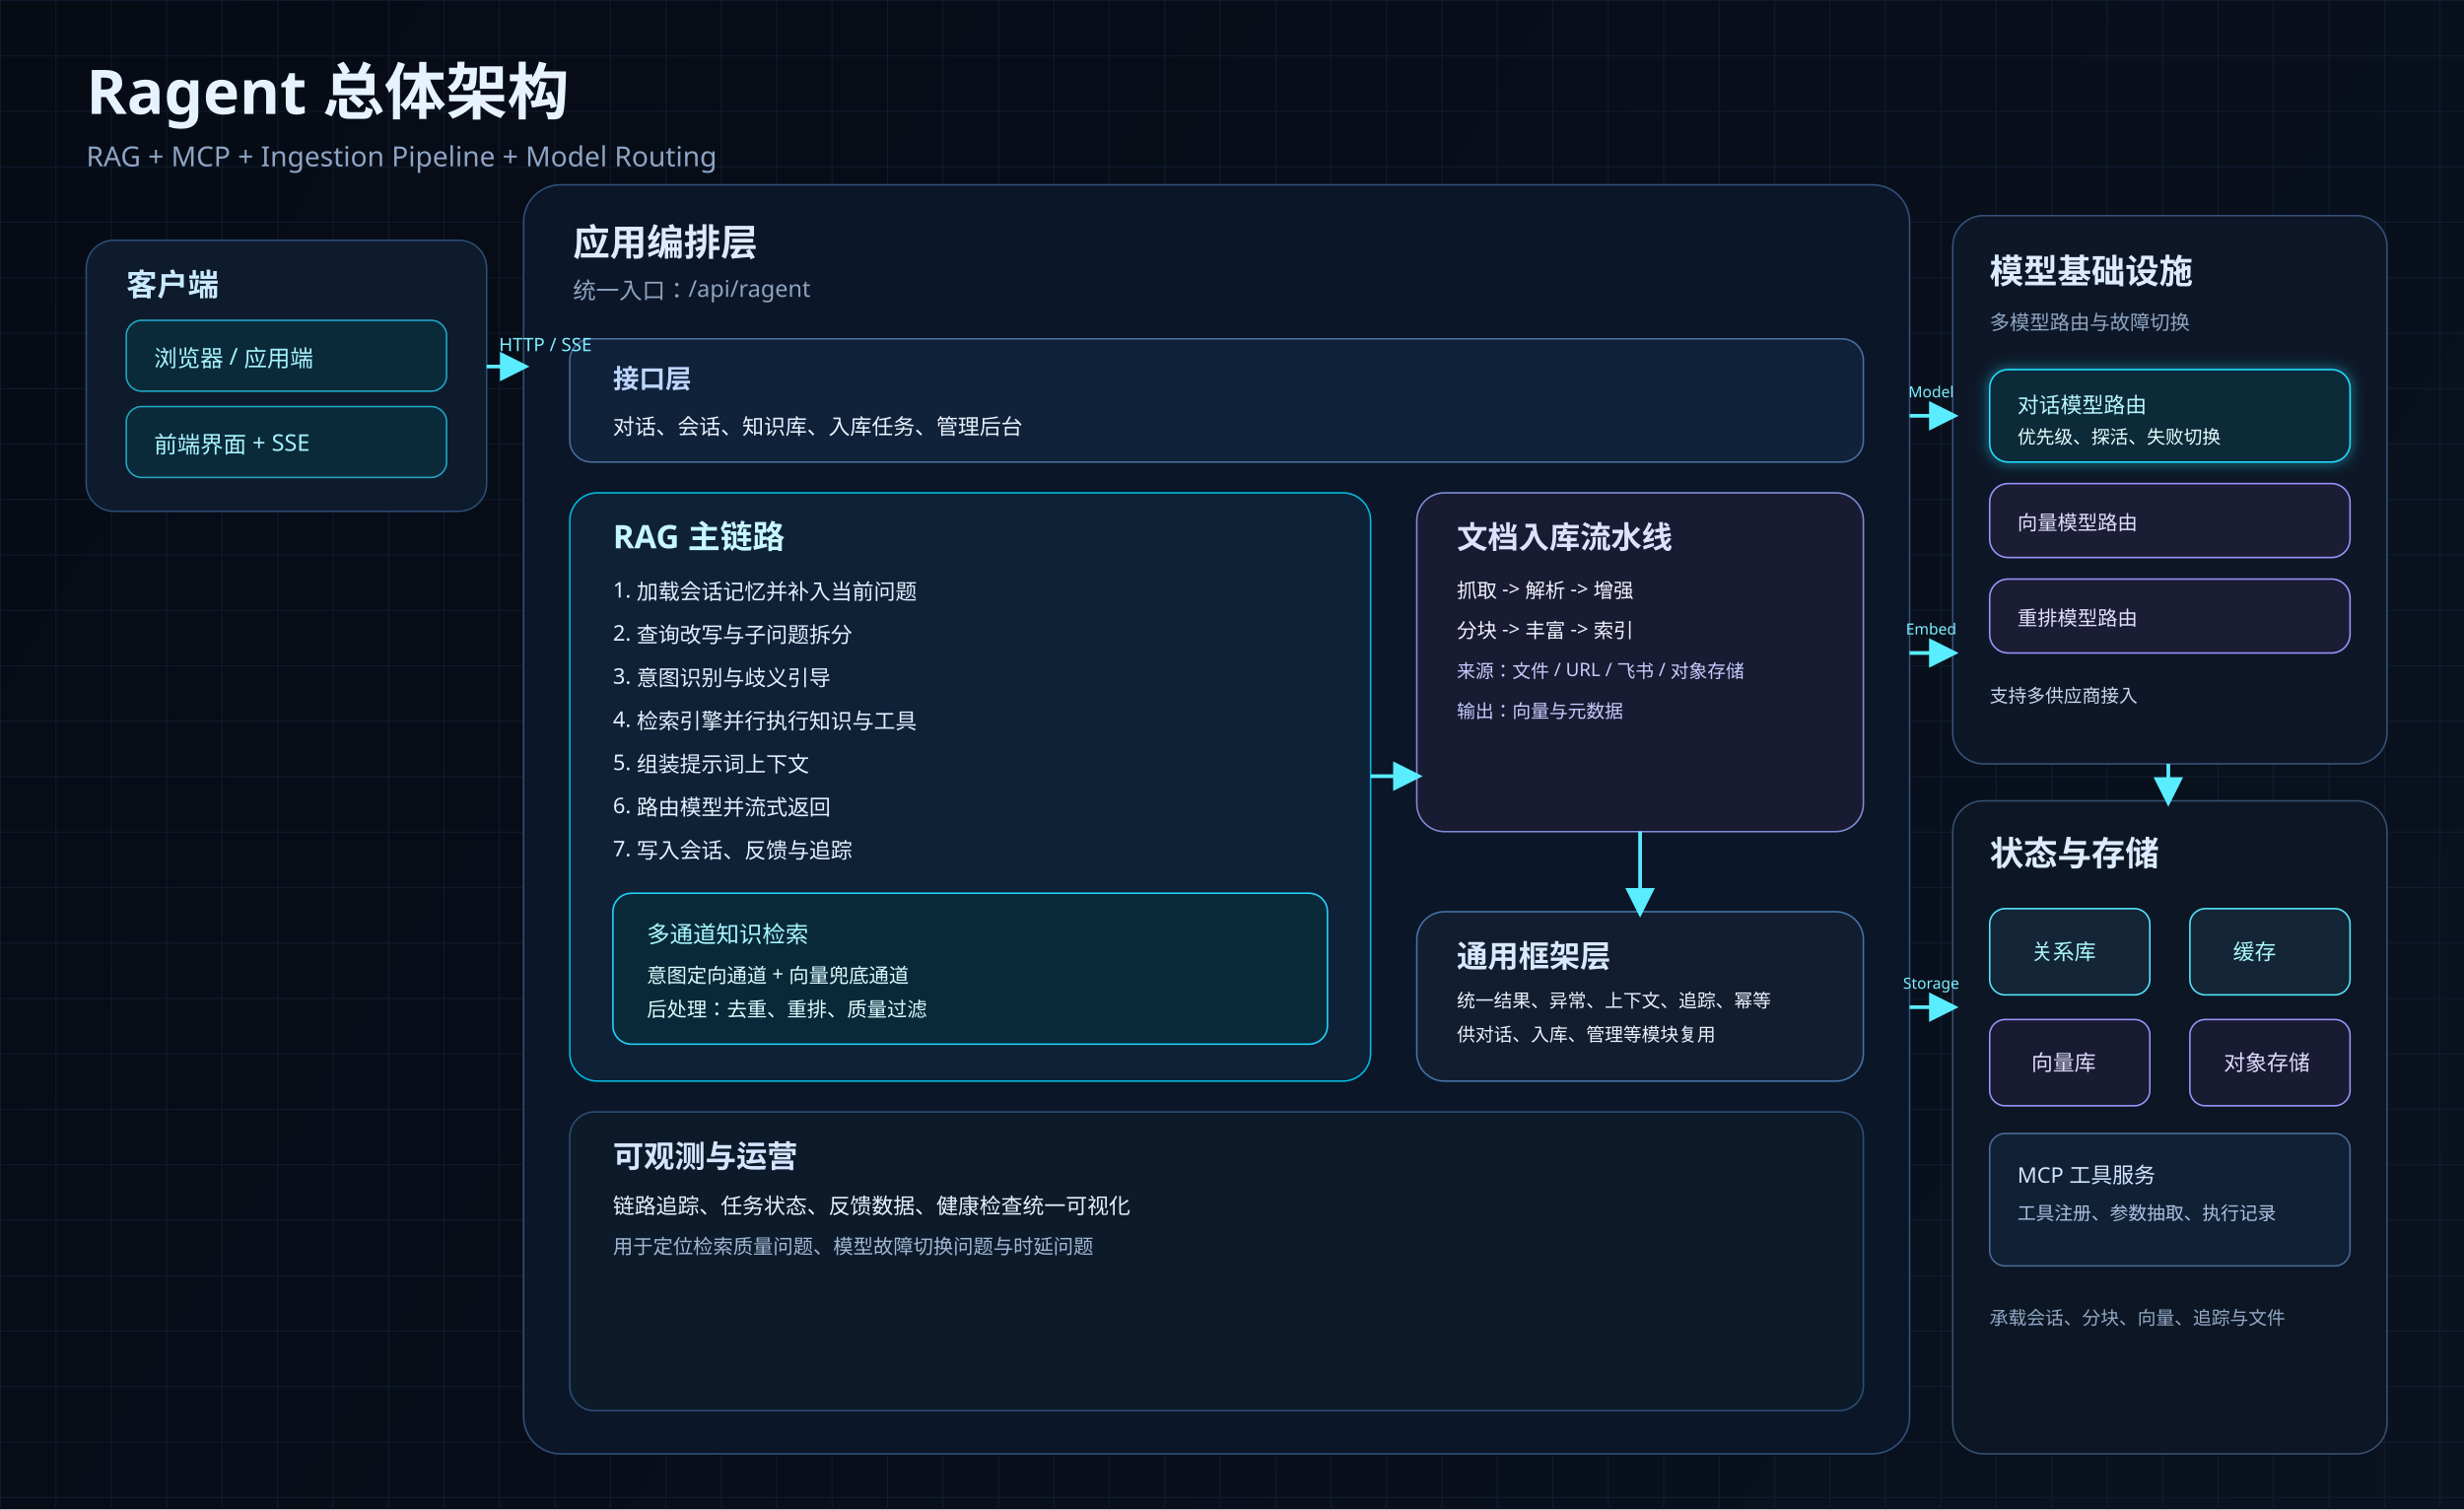
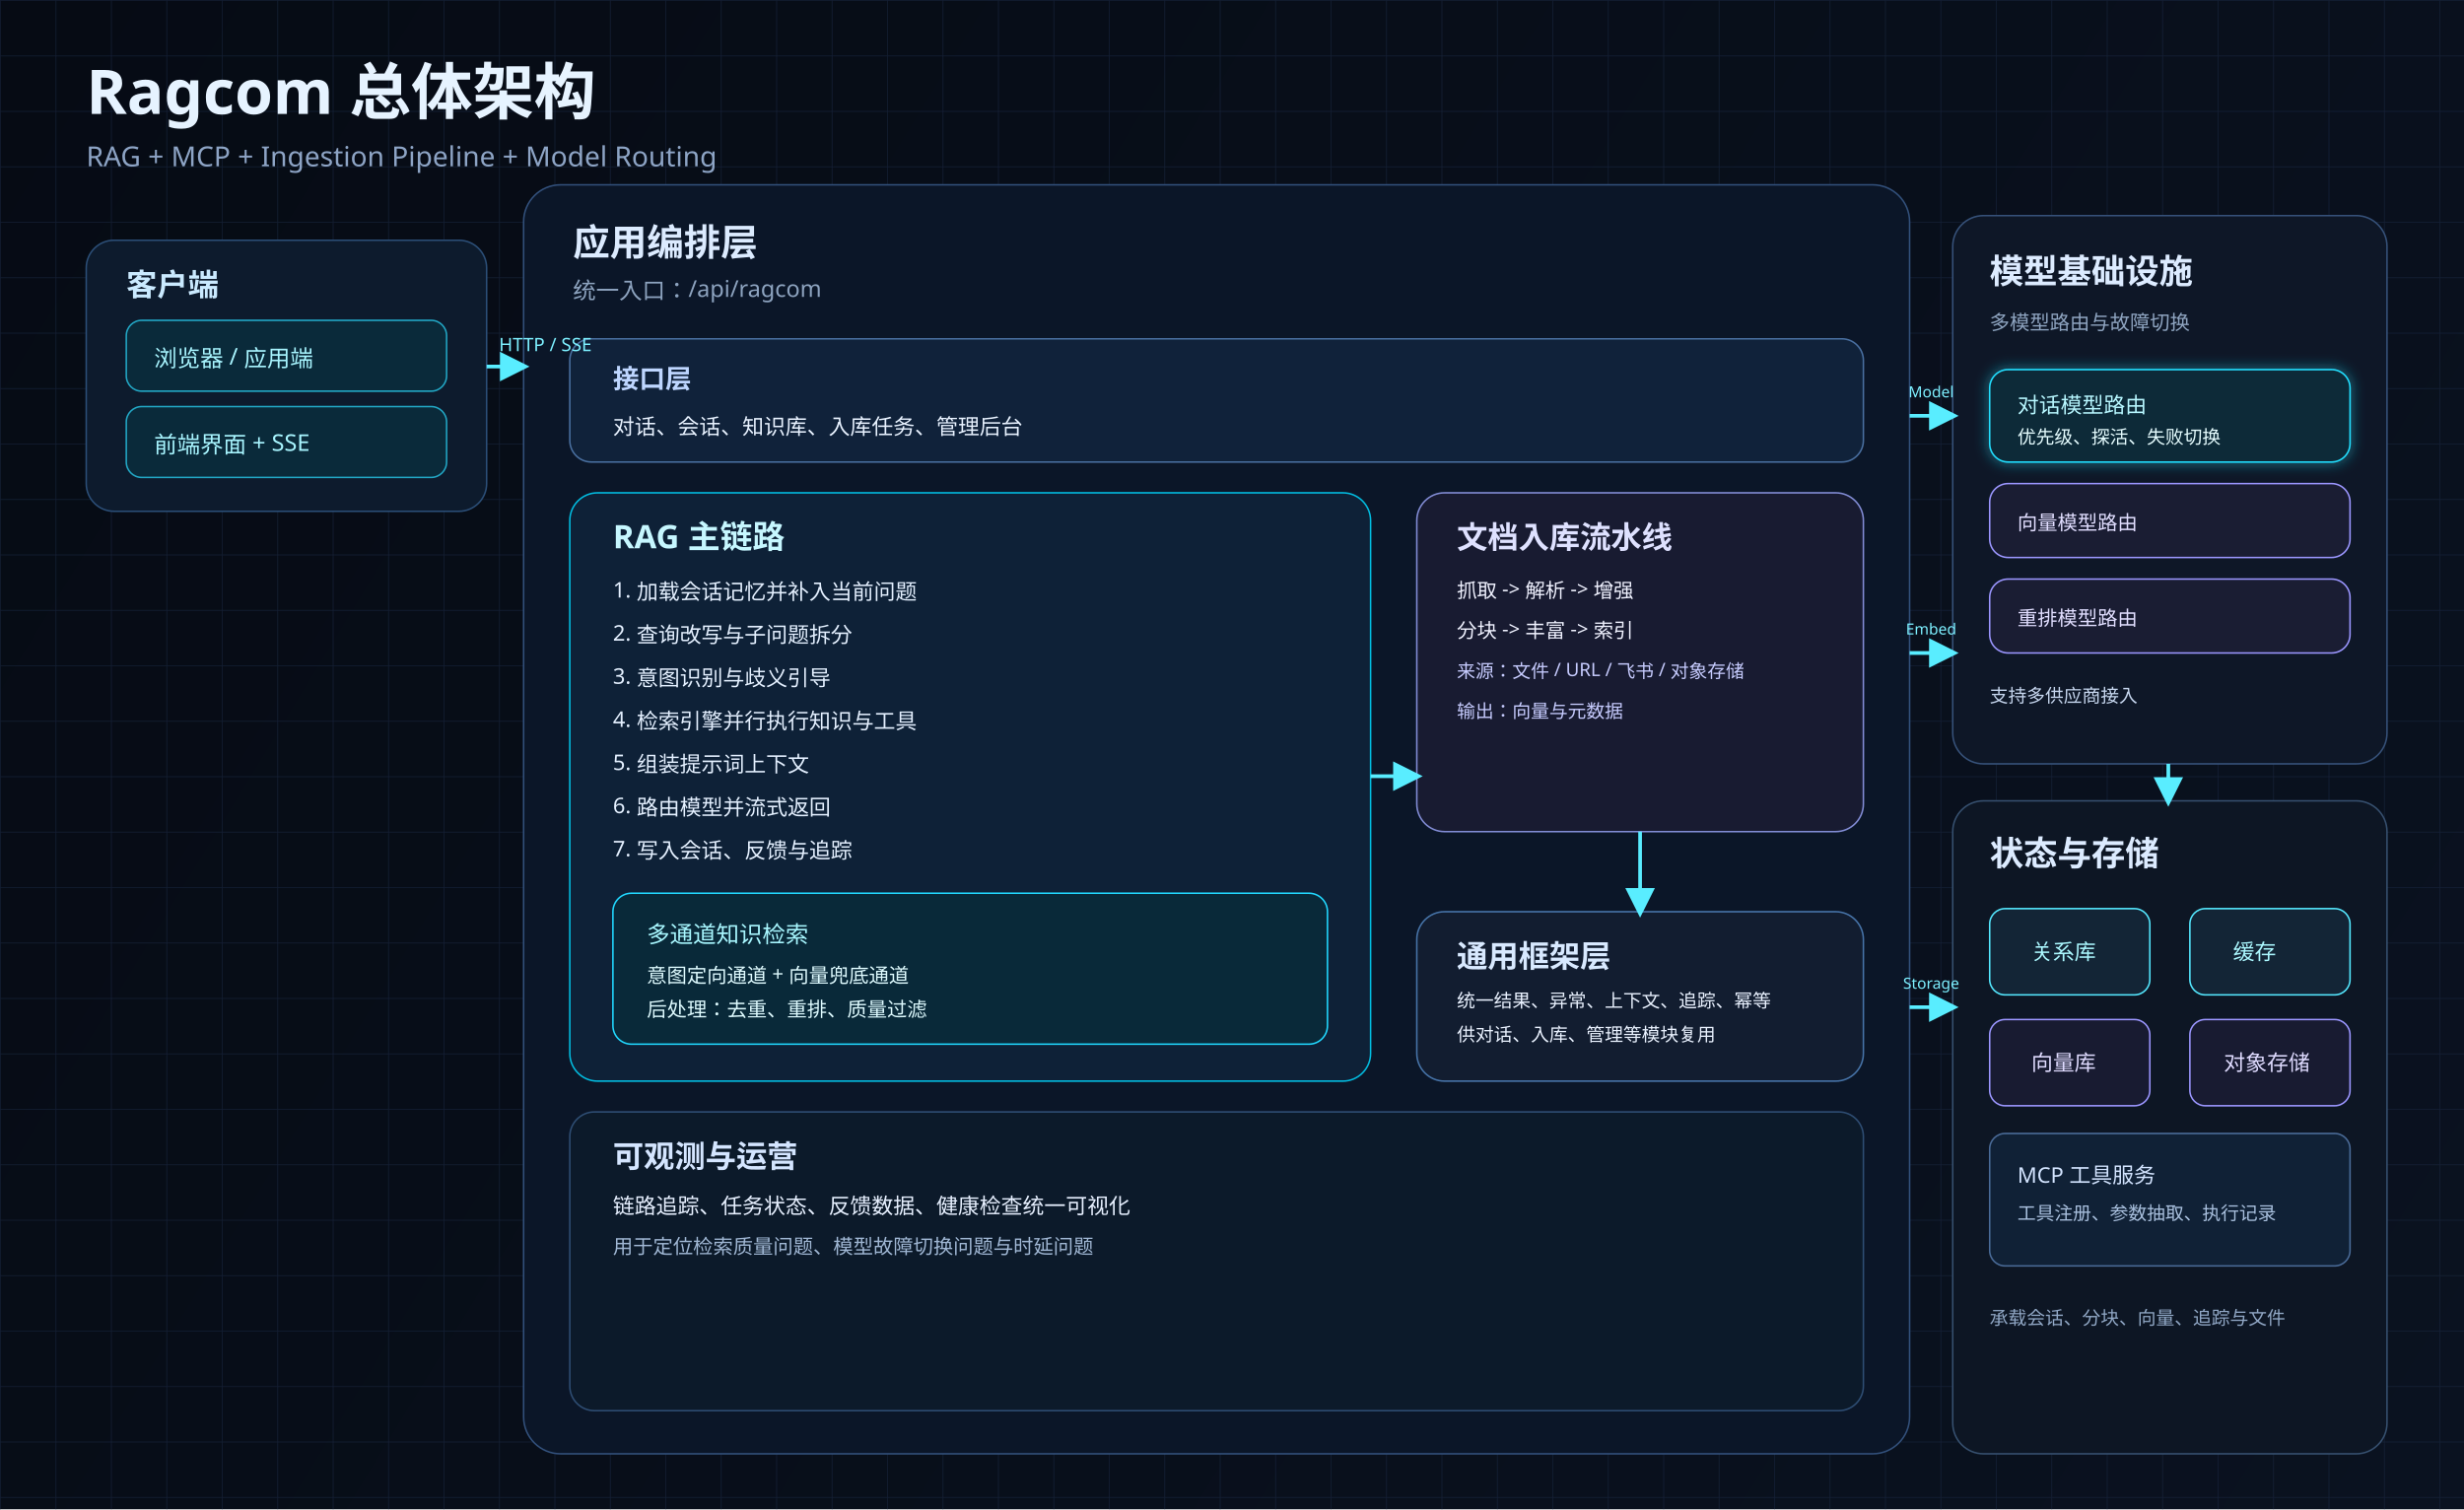
<svg xmlns="http://www.w3.org/2000/svg" width="1600" height="980" viewBox="0 0 1600 980" fill="none" role="img" aria-labelledby="title desc">
  <defs>
    <linearGradient id="bg" x1="0" y1="0" x2="1600" y2="980" gradientUnits="userSpaceOnUse">
      <stop stop-color="#060B14" />
      <stop offset="1" stop-color="#0A1220" />
    </linearGradient>
    <pattern id="grid" width="36" height="36" patternUnits="userSpaceOnUse">
      <path d="M36 0H0V36" stroke="#1A2740" stroke-width="1" />
    </pattern>
    <filter id="glow" x="-40%" y="-40%" width="180%" height="180%">
      <feGaussianBlur stdDeviation="4" result="blur" />
      <feMerge>
        <feMergeNode in="blur" />
        <feMergeNode in="SourceGraphic" />
      </feMerge>
    </filter>
    <marker id="arrow" viewBox="0 0 10 10" refX="8" refY="5" markerWidth="8" markerHeight="8" orient="auto-start-reverse">
      <path d="M0 0L10 5L0 10Z" fill="#59EDFF" />
    </marker>
  </defs>
  <rect width="1600" height="980" fill="url(#bg)" />
  <rect width="1600" height="980" fill="url(#grid)" opacity="0.65" />
-   <text x="56" y="74" fill="#E6F3FF" font-family="PingFang SC, Microsoft YaHei, Source Han Sans CN, sans-serif" font-size="40" font-weight="700">Ragent 总体架构</text>
+   <text x="56" y="74" fill="#E6F3FF" font-family="PingFang SC, Microsoft YaHei, Source Han Sans CN, sans-serif" font-size="40" font-weight="700">Ragcom 总体架构</text>
  <text x="56" y="108" fill="#8DA4C5" font-family="PingFang SC, Microsoft YaHei, Source Han Sans CN, sans-serif" font-size="18">RAG + MCP + Ingestion Pipeline + Model Routing</text>
  <g>
    <rect x="56" y="156" width="260" height="176" rx="18" fill="#0D1B2D" stroke="#2B4E77" />
    <text x="82" y="192" fill="#CAEAFF" font-family="PingFang SC, Microsoft YaHei, Source Han Sans CN, sans-serif" font-size="20" font-weight="700">客户端</text>
    <rect x="82" y="208" width="208" height="46" rx="10" fill="#0A2A3A" stroke="#22A7C5" />
    <text x="100" y="238" fill="#A8F5FF" font-family="PingFang SC, Microsoft YaHei, Source Han Sans CN, sans-serif" font-size="15">浏览器 / 应用端</text>
    <rect x="82" y="264" width="208" height="46" rx="10" fill="#0A2A3A" stroke="#22A7C5" />
    <text x="100" y="294" fill="#A8F5FF" font-family="PingFang SC, Microsoft YaHei, Source Han Sans CN, sans-serif" font-size="15">前端界面 + SSE</text>
  </g>
  <g>
    <rect x="340" y="120" width="900" height="824" rx="24" fill="#0B1628" stroke="#32507B" />
    <text x="372" y="166" fill="#DCEBFF" font-family="PingFang SC, Microsoft YaHei, Source Han Sans CN, sans-serif" font-size="24" font-weight="700">应用编排层</text>
-     <text x="372" y="194" fill="#8DA3BF" font-family="PingFang SC, Microsoft YaHei, Source Han Sans CN, sans-serif" font-size="15">统一入口：/api/ragent</text>
+     <text x="372" y="194" fill="#8DA3BF" font-family="PingFang SC, Microsoft YaHei, Source Han Sans CN, sans-serif" font-size="15">统一入口：/api/ragcom</text>
    <rect x="370" y="220" width="840" height="80" rx="14" fill="#10223A" stroke="#496FA0" />
    <text x="398" y="252" fill="#BED6FF" font-family="PingFang SC, Microsoft YaHei, Source Han Sans CN, sans-serif" font-size="17" font-weight="600">接口层</text>
    <text x="398" y="282" fill="#E8F2FF" font-family="PingFang SC, Microsoft YaHei, Source Han Sans CN, sans-serif" font-size="14">对话、会话、知识库、入库任务、管理后台</text>
    <rect x="370" y="320" width="520" height="382" rx="18" fill="#0E2137" stroke="#00D8FF" stroke-opacity="0.85" />
    <text x="398" y="356" fill="#C6F7FF" font-family="PingFang SC, Microsoft YaHei, Source Han Sans CN, sans-serif" font-size="21" font-weight="700">RAG 主链路</text>
    <text x="398" y="388" fill="#E4F0FF" font-family="PingFang SC, Microsoft YaHei, Source Han Sans CN, sans-serif" font-size="14">1. 加载会话记忆并补入当前问题</text>
    <text x="398" y="416" fill="#E4F0FF" font-family="PingFang SC, Microsoft YaHei, Source Han Sans CN, sans-serif" font-size="14">2. 查询改写与子问题拆分</text>
    <text x="398" y="444" fill="#E4F0FF" font-family="PingFang SC, Microsoft YaHei, Source Han Sans CN, sans-serif" font-size="14">3. 意图识别与歧义引导</text>
    <text x="398" y="472" fill="#E4F0FF" font-family="PingFang SC, Microsoft YaHei, Source Han Sans CN, sans-serif" font-size="14">4. 检索引擎并行执行知识与工具</text>
    <text x="398" y="500" fill="#E4F0FF" font-family="PingFang SC, Microsoft YaHei, Source Han Sans CN, sans-serif" font-size="14">5. 组装提示词上下文</text>
    <text x="398" y="528" fill="#E4F0FF" font-family="PingFang SC, Microsoft YaHei, Source Han Sans CN, sans-serif" font-size="14">6. 路由模型并流式返回</text>
    <text x="398" y="556" fill="#E4F0FF" font-family="PingFang SC, Microsoft YaHei, Source Han Sans CN, sans-serif" font-size="14">7. 写入会话、反馈与追踪</text>
    <rect x="398" y="580" width="464" height="98" rx="12" fill="#092939" stroke="#21D8FF" />
    <text x="420" y="612" fill="#A8F7FF" font-family="PingFang SC, Microsoft YaHei, Source Han Sans CN, sans-serif" font-size="15">多通道知识检索</text>
    <text x="420" y="638" fill="#DFFBFF" font-family="PingFang SC, Microsoft YaHei, Source Han Sans CN, sans-serif" font-size="13">意图定向通道 + 向量兜底通道</text>
    <text x="420" y="660" fill="#DFFBFF" font-family="PingFang SC, Microsoft YaHei, Source Han Sans CN, sans-serif" font-size="13">后处理：去重、重排、质量过滤</text>
    <rect x="920" y="320" width="290" height="220" rx="18" fill="#181B31" stroke="#9EA9FF" stroke-opacity="0.8" />
    <text x="946" y="356" fill="#DEE1FF" font-family="PingFang SC, Microsoft YaHei, Source Han Sans CN, sans-serif" font-size="20" font-weight="700">文档入库流水线</text>
    <text x="946" y="388" fill="#F0F2FF" font-family="PingFang SC, Microsoft YaHei, Source Han Sans CN, sans-serif" font-size="13">抓取 -&gt; 解析 -&gt; 增强</text>
    <text x="946" y="414" fill="#F0F2FF" font-family="PingFang SC, Microsoft YaHei, Source Han Sans CN, sans-serif" font-size="13">分块 -&gt; 丰富 -&gt; 索引</text>
    <text x="946" y="440" fill="#C7CCFF" font-family="PingFang SC, Microsoft YaHei, Source Han Sans CN, sans-serif" font-size="12">来源：文件 / URL / 飞书 / 对象存储</text>
    <text x="946" y="466" fill="#C7CCFF" font-family="PingFang SC, Microsoft YaHei, Source Han Sans CN, sans-serif" font-size="12">输出：向量与元数据</text>
    <rect x="920" y="592" width="290" height="110" rx="18" fill="#121D30" stroke="#4673A8" />
    <text x="946" y="628" fill="#D8E9FF" font-family="PingFang SC, Microsoft YaHei, Source Han Sans CN, sans-serif" font-size="20" font-weight="700">通用框架层</text>
    <text x="946" y="654" fill="#EAF2FF" font-family="PingFang SC, Microsoft YaHei, Source Han Sans CN, sans-serif" font-size="12">统一结果、异常、上下文、追踪、幂等</text>
    <text x="946" y="676" fill="#EAF2FF" font-family="PingFang SC, Microsoft YaHei, Source Han Sans CN, sans-serif" font-size="12">供对话、入库、管理等模块复用</text>
    <rect x="370" y="722" width="840" height="194" rx="16" fill="#0C1A2A" stroke="#2E4D73" />
    <text x="398" y="758" fill="#D4E5FF" font-family="PingFang SC, Microsoft YaHei, Source Han Sans CN, sans-serif" font-size="20" font-weight="700">可观测与运营</text>
    <text x="398" y="788" fill="#E7F0FF" font-family="PingFang SC, Microsoft YaHei, Source Han Sans CN, sans-serif" font-size="14">链路追踪、任务状态、反馈数据、健康检查统一可视化</text>
    <text x="398" y="814" fill="#A0B7D4" font-family="PingFang SC, Microsoft YaHei, Source Han Sans CN, sans-serif" font-size="13">用于定位检索质量问题、模型故障切换问题与时延问题</text>
  </g>
  <g>
    <rect x="1268" y="140" width="282" height="356" rx="20" fill="#0E1727" stroke="#365179" />
    <text x="1292" y="184" fill="#DCEBFF" font-family="PingFang SC, Microsoft YaHei, Source Han Sans CN, sans-serif" font-size="22" font-weight="700">模型基础设施</text>
    <text x="1292" y="214" fill="#8EA4C0" font-family="PingFang SC, Microsoft YaHei, Source Han Sans CN, sans-serif" font-size="13">多模型路由与故障切换</text>
    <rect x="1292" y="240" width="234" height="60" rx="12" fill="#0E2A37" stroke="#24DEFF" filter="url(#glow)">
      <animate attributeName="stroke-opacity" values="1;0.35;1" dur="2.8s" repeatCount="indefinite" />
    </rect>
    <text x="1310" y="268" fill="#B7F7FF" font-family="PingFang SC, Microsoft YaHei, Source Han Sans CN, sans-serif" font-size="14">对话模型路由</text>
    <text x="1310" y="288" fill="#E6FDFF" font-family="PingFang SC, Microsoft YaHei, Source Han Sans CN, sans-serif" font-size="12">优先级、探活、失败切换</text>
    <rect x="1292" y="314" width="234" height="48" rx="12" fill="#1A1D33" stroke="#9B96FF" />
    <text x="1310" y="344" fill="#E1DEFF" font-family="PingFang SC, Microsoft YaHei, Source Han Sans CN, sans-serif" font-size="13">向量模型路由</text>
    <rect x="1292" y="376" width="234" height="48" rx="12" fill="#1A1D33" stroke="#9B96FF" />
    <text x="1310" y="406" fill="#E1DEFF" font-family="PingFang SC, Microsoft YaHei, Source Han Sans CN, sans-serif" font-size="13">重排模型路由</text>
    <text x="1292" y="456" fill="#C6D6EE" font-family="PingFang SC, Microsoft YaHei, Source Han Sans CN, sans-serif" font-size="12">支持多供应商接入</text>
  </g>
  <g>
    <rect x="1268" y="520" width="282" height="424" rx="20" fill="#0D1624" stroke="#36506F" />
    <text x="1292" y="562" fill="#DCEBFF" font-family="PingFang SC, Microsoft YaHei, Source Han Sans CN, sans-serif" font-size="22" font-weight="700">状态与存储</text>
    <rect x="1292" y="590" width="104" height="56" rx="10" fill="#132536" stroke="#54E8FF" />
    <text x="1319" y="623" fill="#ABF8FF" font-family="PingFang SC, Microsoft YaHei, Source Han Sans CN, sans-serif" font-size="14">关系库</text>
    <rect x="1422" y="590" width="104" height="56" rx="10" fill="#132536" stroke="#54E8FF" />
    <text x="1450" y="623" fill="#ABF8FF" font-family="PingFang SC, Microsoft YaHei, Source Han Sans CN, sans-serif" font-size="14">缓存</text>
    <rect x="1292" y="662" width="104" height="56" rx="10" fill="#181B31" stroke="#9B96FF" />
    <text x="1319" y="695" fill="#DFDBFF" font-family="PingFang SC, Microsoft YaHei, Source Han Sans CN, sans-serif" font-size="14">向量库</text>
    <rect x="1422" y="662" width="104" height="56" rx="10" fill="#181B31" stroke="#9B96FF" />
    <text x="1444" y="695" fill="#DFDBFF" font-family="PingFang SC, Microsoft YaHei, Source Han Sans CN, sans-serif" font-size="14">对象存储</text>
    <rect x="1292" y="736" width="234" height="86" rx="10" fill="#102136" stroke="#4A6B98" />
    <text x="1310" y="768" fill="#D3E4FF" font-family="PingFang SC, Microsoft YaHei, Source Han Sans CN, sans-serif" font-size="14">MCP 工具服务</text>
    <text x="1310" y="792" fill="#A9C0DE" font-family="PingFang SC, Microsoft YaHei, Source Han Sans CN, sans-serif" font-size="12">工具注册、参数抽取、执行记录</text>
    <text x="1292" y="860" fill="#91A8C6" font-family="PingFang SC, Microsoft YaHei, Source Han Sans CN, sans-serif" font-size="12">承载会话、分块、向量、追踪与文件</text>
  </g>
  <g stroke="#59EDFF" stroke-width="2.4" fill="none" marker-end="url(#arrow)">
    <path d="M316 238C328 238 334 238 340 238" />
    <path d="M1240 270C1252 270 1258 270 1268 270" />
    <path d="M1240 424C1252 424 1258 424 1268 424" />
    <path d="M1240 654C1252 654 1258 654 1268 654" />
    <path d="M890 504C902 504 910 504 920 504" />
    <path d="M1065 540C1065 558 1065 575 1065 592" />
    <path d="M1408 496C1408 506 1408 512 1408 520" />
  </g>
  <text x="324" y="228" fill="#7DF0FF" font-family="PingFang SC, Microsoft YaHei, Source Han Sans CN, sans-serif" font-size="12">HTTP / SSE</text>
  <text x="1254" y="258" text-anchor="middle" fill="#7DF0FF" font-family="PingFang SC, Microsoft YaHei, Source Han Sans CN, sans-serif" font-size="10">Model</text>
  <text x="1254" y="412" text-anchor="middle" fill="#7DF0FF" font-family="PingFang SC, Microsoft YaHei, Source Han Sans CN, sans-serif" font-size="10">Embed</text>
  <text x="1254" y="642" text-anchor="middle" fill="#7DF0FF" font-family="PingFang SC, Microsoft YaHei, Source Han Sans CN, sans-serif" font-size="10">Storage</text>
</svg>
